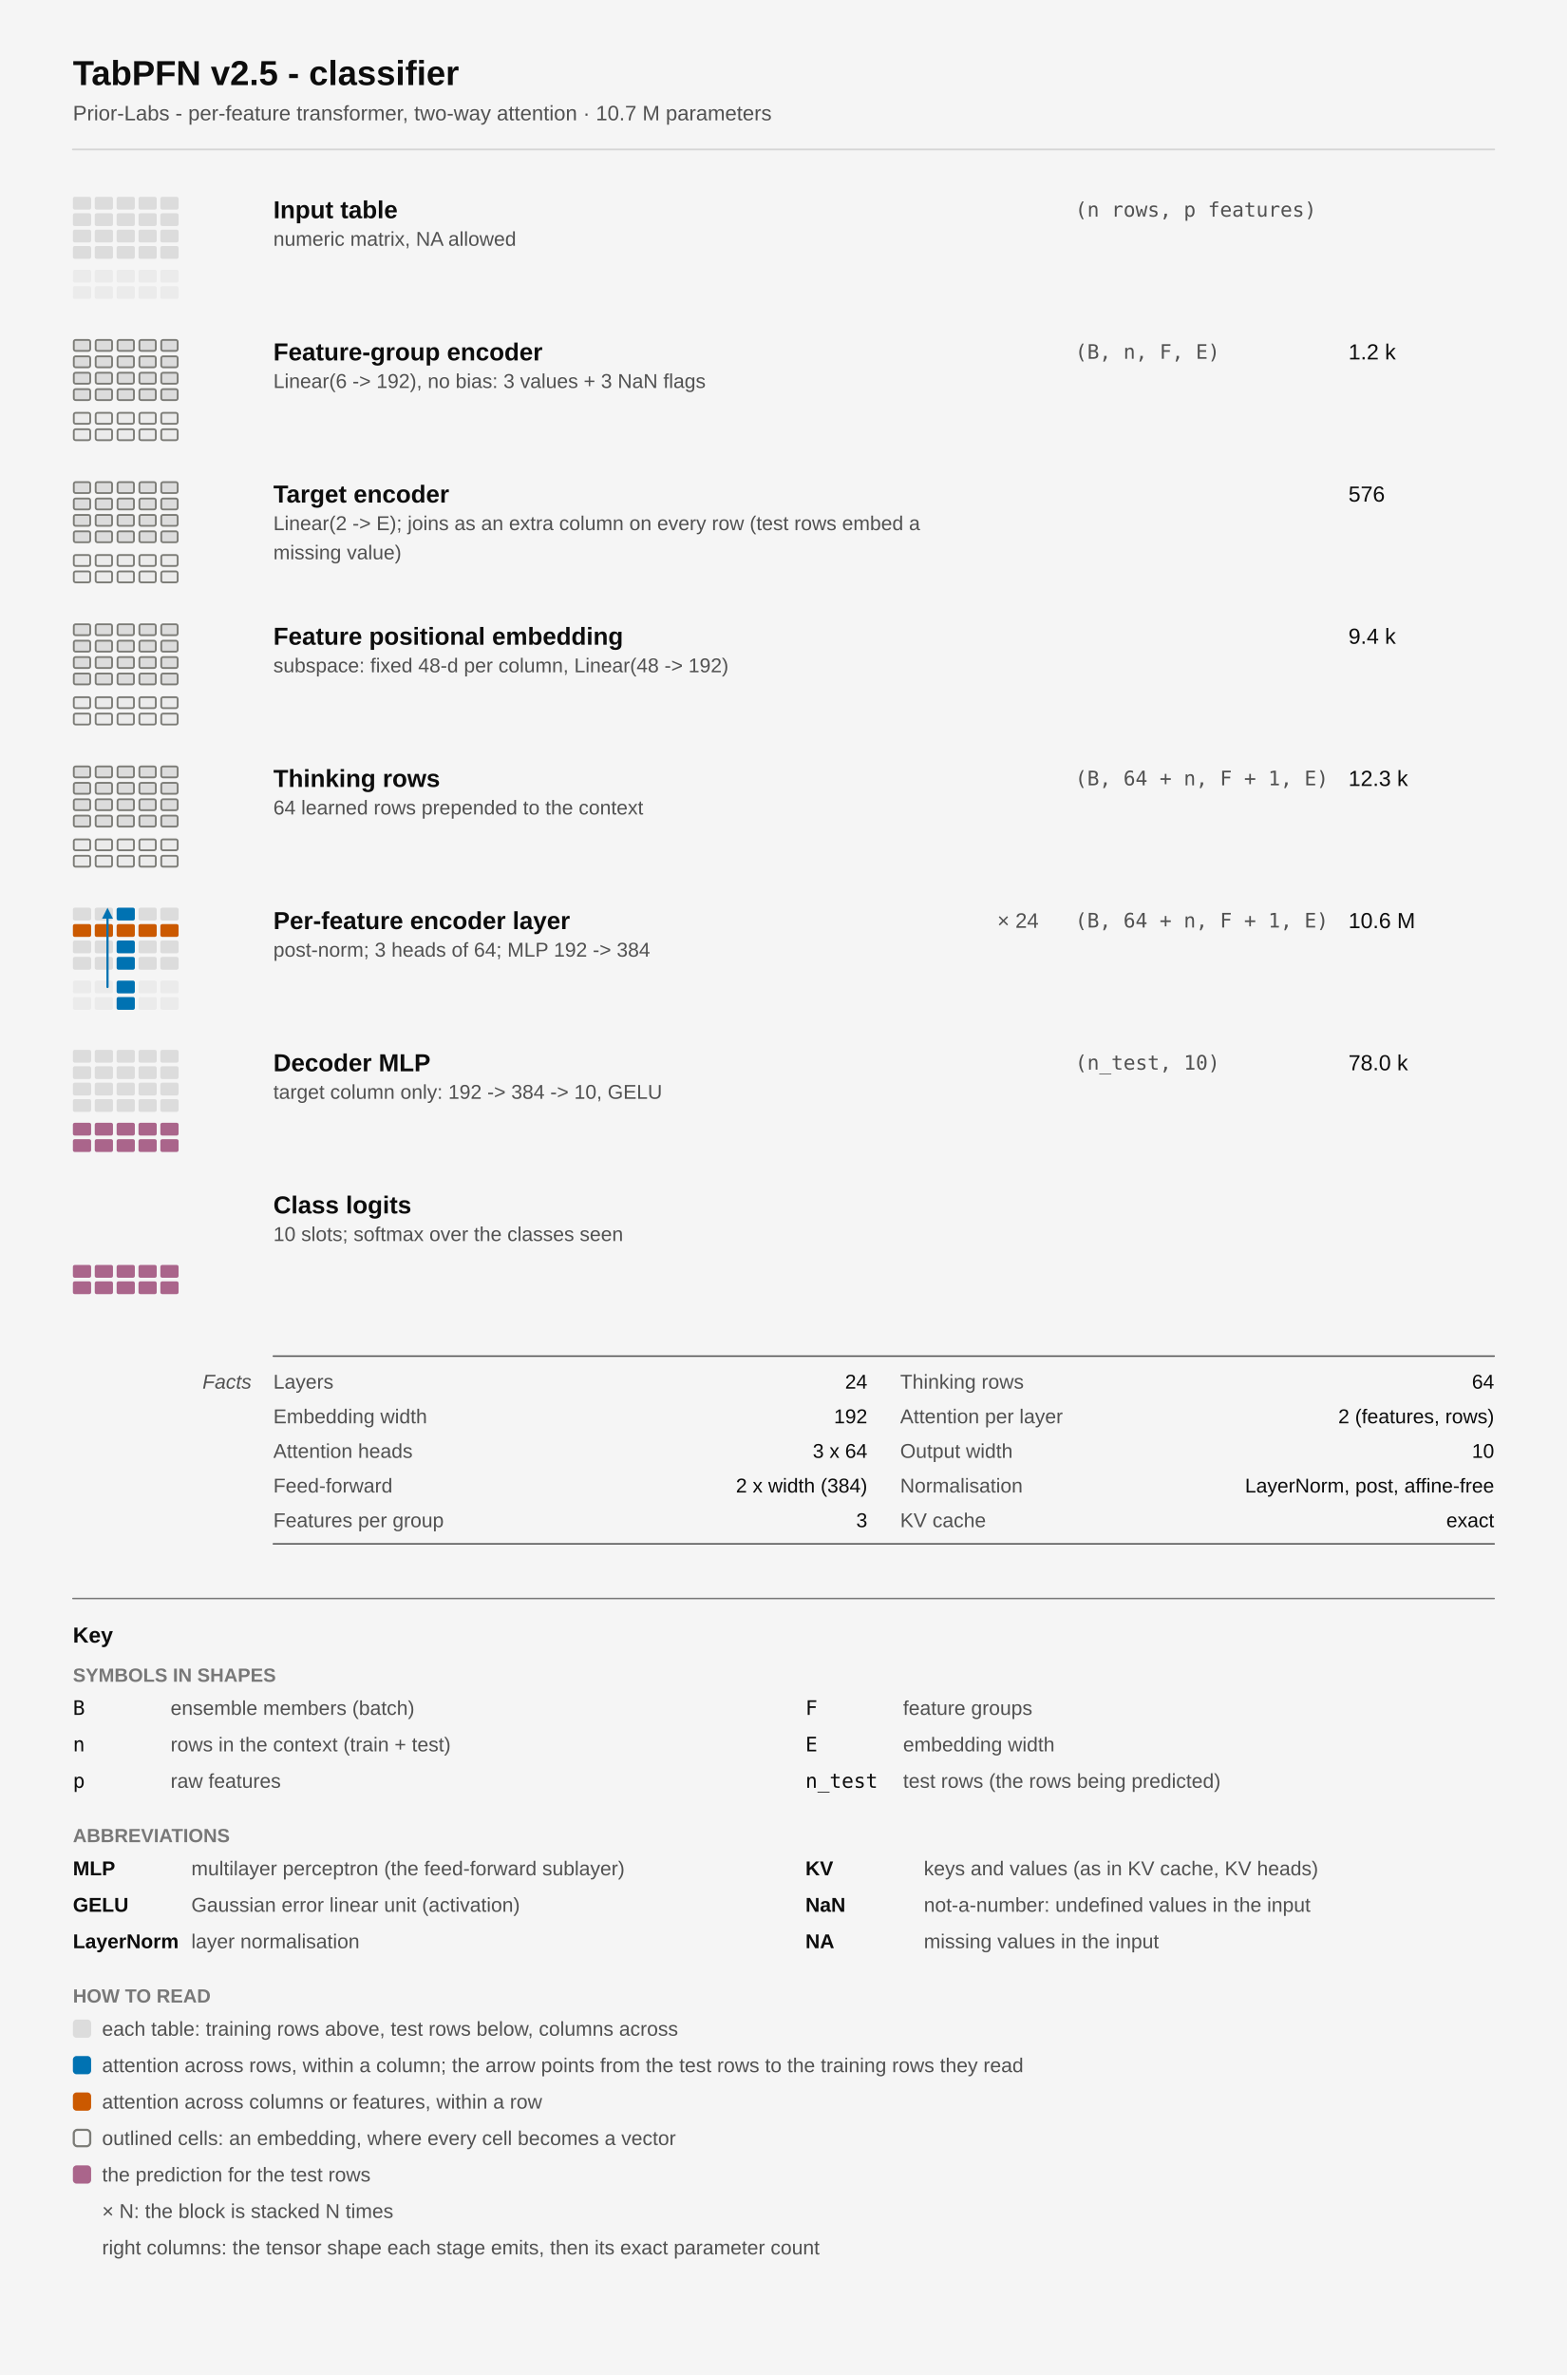
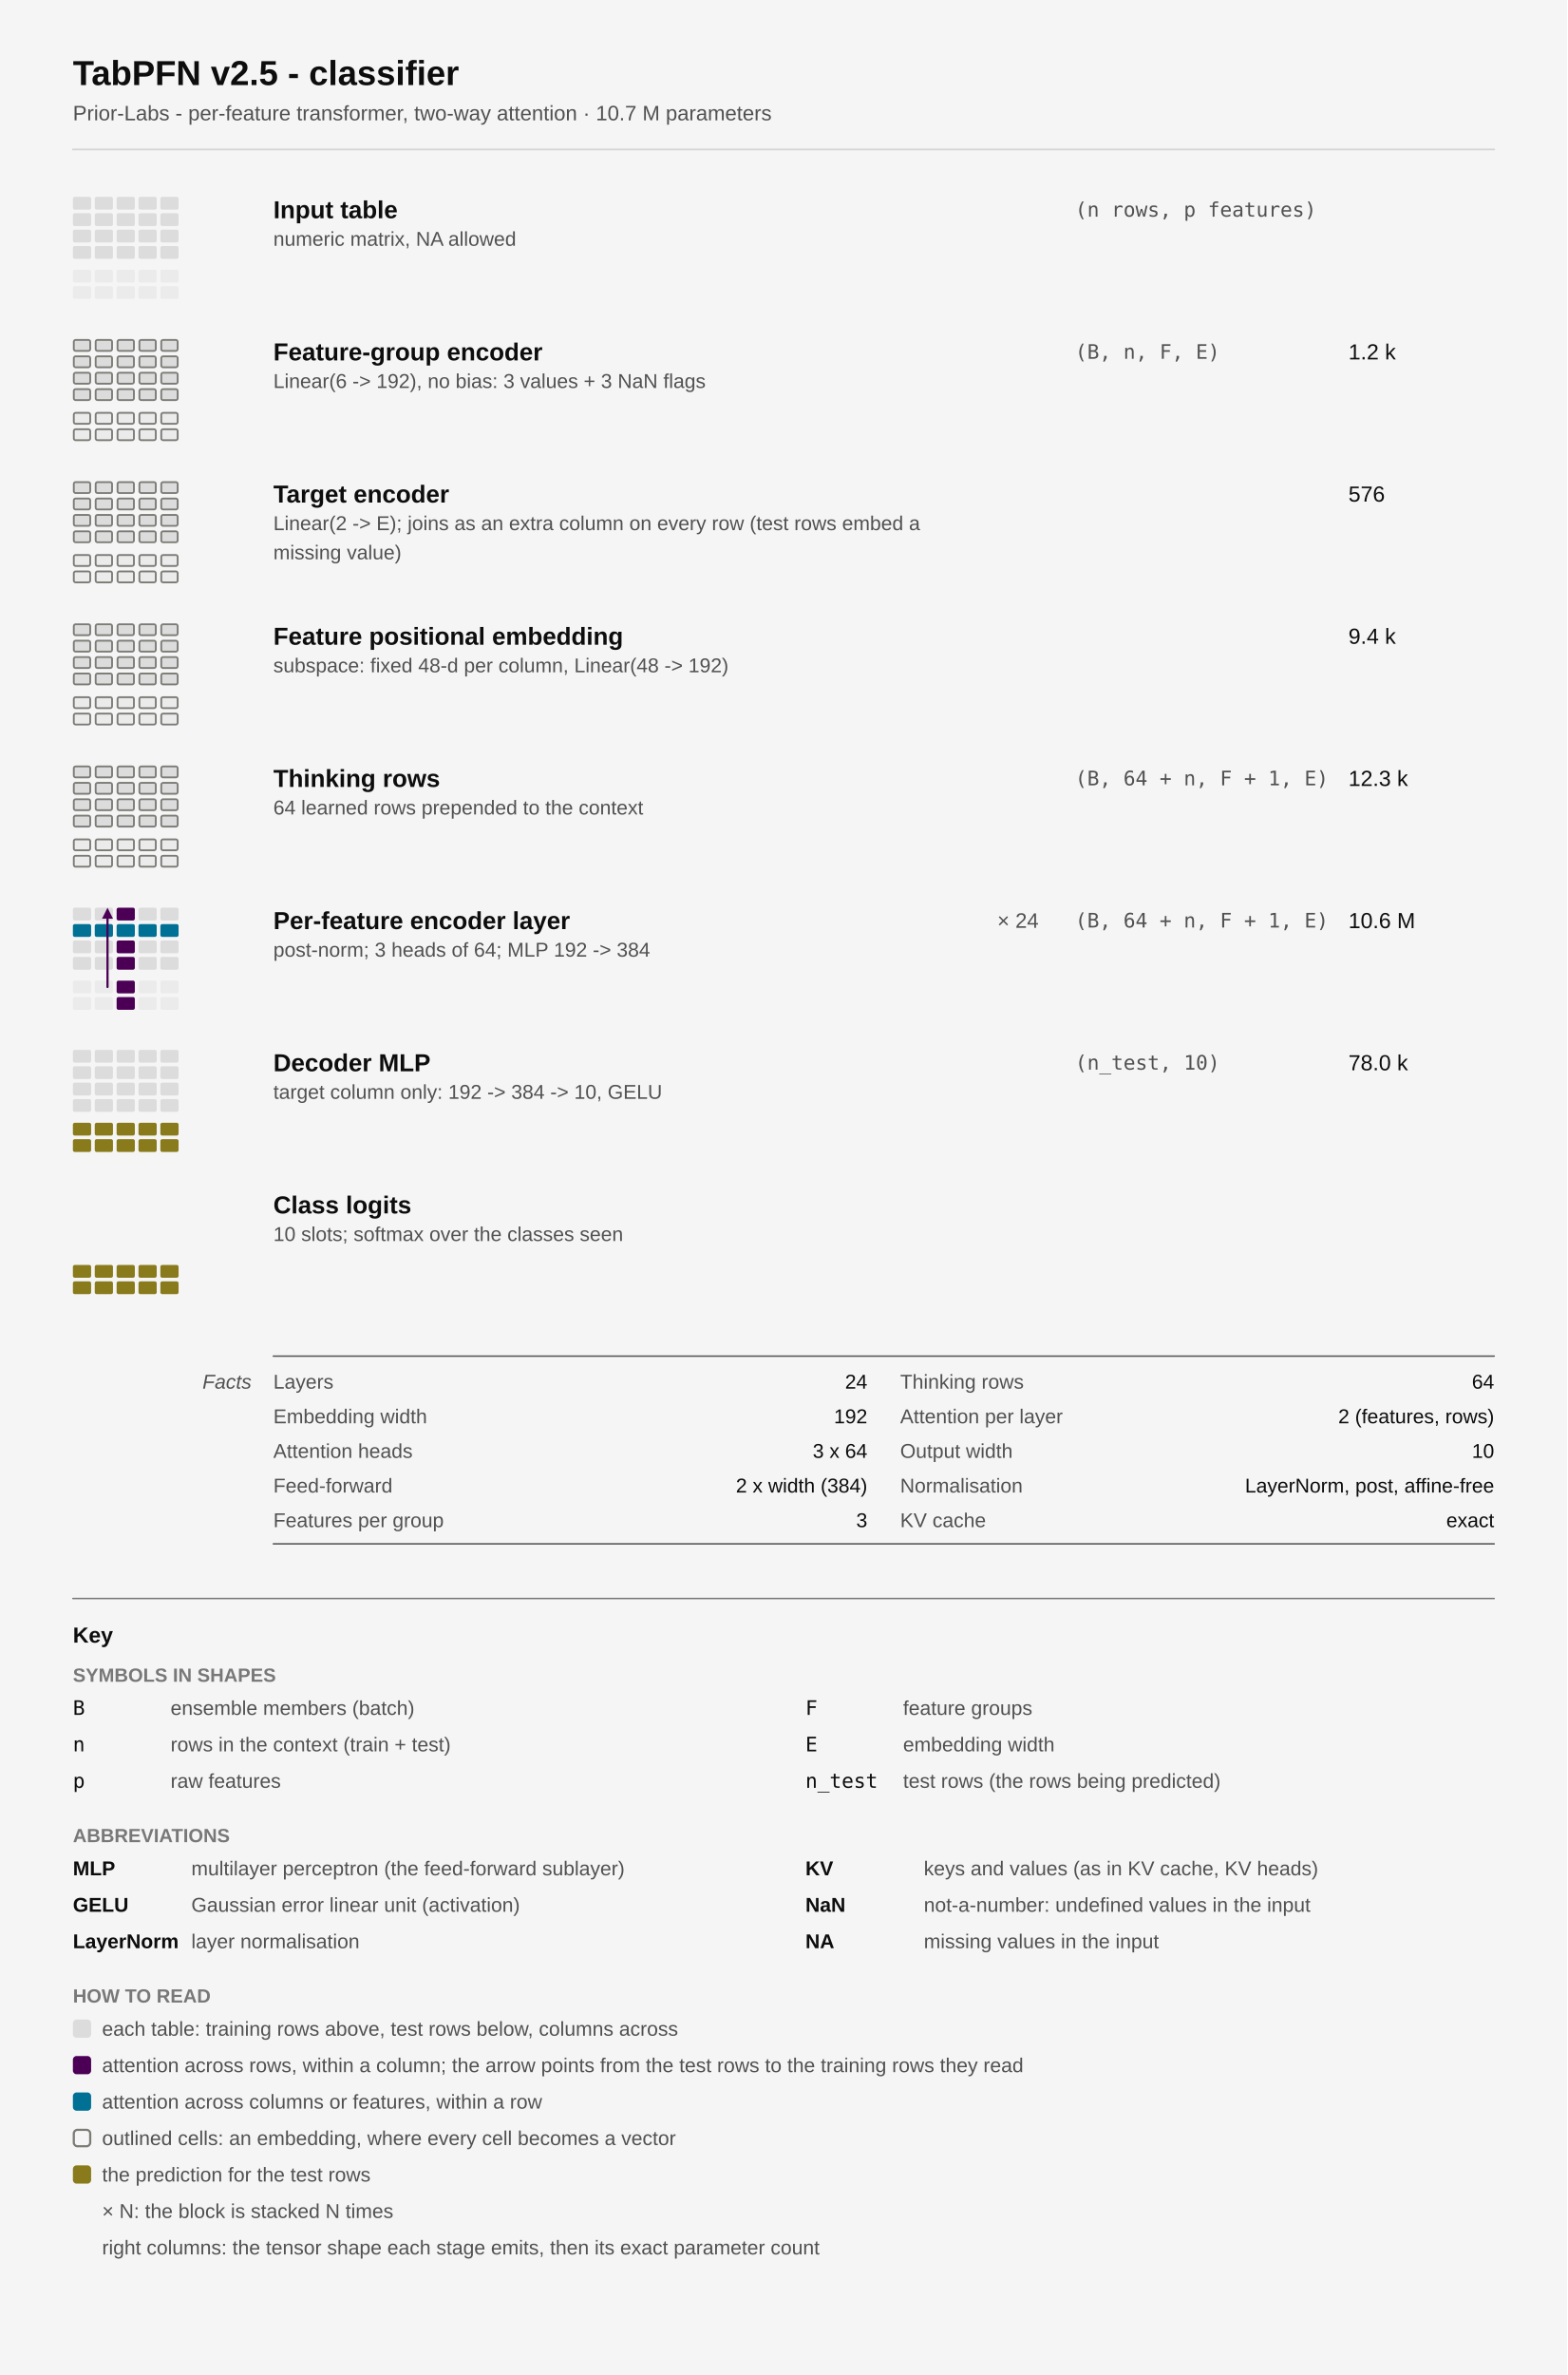
<svg xmlns="http://www.w3.org/2000/svg" width="860" height="1303" viewBox="0 0 860 1303">
  <rect width="860" height="1303" fill="#f5f5f5" />
  <text x="40" y="40" dy="0.35em" font-family="-apple-system, BlinkMacSystemFont, 'Segoe UI', 'Helvetica Neue', Arial, sans-serif" font-size="19px" font-weight="600" fill="#0D0D0D">TabPFN v2.5 - classifier</text>
  <text x="40" y="62" dy="0.35em" font-family="-apple-system, BlinkMacSystemFont, 'Segoe UI', 'Helvetica Neue', Arial, sans-serif" font-size="11.5px" fill="#515151">Prior-Labs  -  per-feature transformer, two-way attention  ·  10.7 M parameters</text>
  <line x1="40" y1="82" x2="820" y2="82" stroke="#D5D5D5" stroke-width="1" stroke-linecap="round" />
  <rect x="40" y="108" width="10" height="7" rx="1" fill="#DCDCDC" />
  <rect x="52" y="108" width="10" height="7" rx="1" fill="#DCDCDC" />
  <rect x="64" y="108" width="10" height="7" rx="1" fill="#DCDCDC" />
  <rect x="76" y="108" width="10" height="7" rx="1" fill="#DCDCDC" />
  <rect x="88" y="108" width="10" height="7" rx="1" fill="#DCDCDC" />
  <rect x="40" y="117" width="10" height="7" rx="1" fill="#DCDCDC" />
  <rect x="52" y="117" width="10" height="7" rx="1" fill="#DCDCDC" />
  <rect x="64" y="117" width="10" height="7" rx="1" fill="#DCDCDC" />
  <rect x="76" y="117" width="10" height="7" rx="1" fill="#DCDCDC" />
  <rect x="88" y="117" width="10" height="7" rx="1" fill="#DCDCDC" />
  <rect x="40" y="126" width="10" height="7" rx="1" fill="#DCDCDC" />
  <rect x="52" y="126" width="10" height="7" rx="1" fill="#DCDCDC" />
  <rect x="64" y="126" width="10" height="7" rx="1" fill="#DCDCDC" />
  <rect x="76" y="126" width="10" height="7" rx="1" fill="#DCDCDC" />
  <rect x="88" y="126" width="10" height="7" rx="1" fill="#DCDCDC" />
  <rect x="40" y="135" width="10" height="7" rx="1" fill="#DCDCDC" />
  <rect x="52" y="135" width="10" height="7" rx="1" fill="#DCDCDC" />
  <rect x="64" y="135" width="10" height="7" rx="1" fill="#DCDCDC" />
  <rect x="76" y="135" width="10" height="7" rx="1" fill="#DCDCDC" />
  <rect x="88" y="135" width="10" height="7" rx="1" fill="#DCDCDC" />
  <rect x="40" y="148" width="10" height="7" rx="1" fill="#EBEBEB" />
  <rect x="52" y="148" width="10" height="7" rx="1" fill="#EBEBEB" />
  <rect x="64" y="148" width="10" height="7" rx="1" fill="#EBEBEB" />
  <rect x="76" y="148" width="10" height="7" rx="1" fill="#EBEBEB" />
  <rect x="88" y="148" width="10" height="7" rx="1" fill="#EBEBEB" />
  <rect x="40" y="157" width="10" height="7" rx="1" fill="#EBEBEB" />
  <rect x="52" y="157" width="10" height="7" rx="1" fill="#EBEBEB" />
  <rect x="64" y="157" width="10" height="7" rx="1" fill="#EBEBEB" />
  <rect x="76" y="157" width="10" height="7" rx="1" fill="#EBEBEB" />
  <rect x="88" y="157" width="10" height="7" rx="1" fill="#EBEBEB" />
  <text x="150" y="115" dy="0.35em" font-family="-apple-system, BlinkMacSystemFont, 'Segoe UI', 'Helvetica Neue', Arial, sans-serif" font-size="13.5px" font-weight="600" fill="#0D0D0D">Input table</text>
  <text x="150" y="131" dy="0.35em" font-family="-apple-system, BlinkMacSystemFont, 'Segoe UI', 'Helvetica Neue', Arial, sans-serif" font-size="11px" fill="#515151">numeric matrix, NA allowed</text>
  <text x="590" y="115" dy="0.35em" font-family="ui-monospace, SFMono-Regular, Menlo, Consolas, monospace" font-size="11px" fill="#515151">(n rows, p features)</text>
  <rect x="40.5" y="186.5" width="9" height="6" rx="1" fill="#DCDCDC" stroke="#7C7C77" stroke-width="1" />
  <rect x="52.5" y="186.5" width="9" height="6" rx="1" fill="#DCDCDC" stroke="#7C7C77" stroke-width="1" />
  <rect x="64.5" y="186.5" width="9" height="6" rx="1" fill="#DCDCDC" stroke="#7C7C77" stroke-width="1" />
  <rect x="76.5" y="186.5" width="9" height="6" rx="1" fill="#DCDCDC" stroke="#7C7C77" stroke-width="1" />
  <rect x="88.5" y="186.5" width="9" height="6" rx="1" fill="#DCDCDC" stroke="#7C7C77" stroke-width="1" />
  <rect x="40.5" y="195.5" width="9" height="6" rx="1" fill="#DCDCDC" stroke="#7C7C77" stroke-width="1" />
  <rect x="52.5" y="195.5" width="9" height="6" rx="1" fill="#DCDCDC" stroke="#7C7C77" stroke-width="1" />
  <rect x="64.5" y="195.5" width="9" height="6" rx="1" fill="#DCDCDC" stroke="#7C7C77" stroke-width="1" />
  <rect x="76.5" y="195.5" width="9" height="6" rx="1" fill="#DCDCDC" stroke="#7C7C77" stroke-width="1" />
  <rect x="88.5" y="195.5" width="9" height="6" rx="1" fill="#DCDCDC" stroke="#7C7C77" stroke-width="1" />
  <rect x="40.5" y="204.5" width="9" height="6" rx="1" fill="#DCDCDC" stroke="#7C7C77" stroke-width="1" />
  <rect x="52.5" y="204.5" width="9" height="6" rx="1" fill="#DCDCDC" stroke="#7C7C77" stroke-width="1" />
  <rect x="64.5" y="204.5" width="9" height="6" rx="1" fill="#DCDCDC" stroke="#7C7C77" stroke-width="1" />
  <rect x="76.5" y="204.5" width="9" height="6" rx="1" fill="#DCDCDC" stroke="#7C7C77" stroke-width="1" />
  <rect x="88.5" y="204.5" width="9" height="6" rx="1" fill="#DCDCDC" stroke="#7C7C77" stroke-width="1" />
  <rect x="40.5" y="213.5" width="9" height="6" rx="1" fill="#DCDCDC" stroke="#7C7C77" stroke-width="1" />
  <rect x="52.5" y="213.5" width="9" height="6" rx="1" fill="#DCDCDC" stroke="#7C7C77" stroke-width="1" />
  <rect x="64.5" y="213.5" width="9" height="6" rx="1" fill="#DCDCDC" stroke="#7C7C77" stroke-width="1" />
  <rect x="76.5" y="213.5" width="9" height="6" rx="1" fill="#DCDCDC" stroke="#7C7C77" stroke-width="1" />
  <rect x="88.5" y="213.5" width="9" height="6" rx="1" fill="#DCDCDC" stroke="#7C7C77" stroke-width="1" />
  <rect x="40.5" y="226.5" width="9" height="6" rx="1" fill="#EBEBEB" stroke="#7C7C77" stroke-width="1" />
  <rect x="52.5" y="226.5" width="9" height="6" rx="1" fill="#EBEBEB" stroke="#7C7C77" stroke-width="1" />
  <rect x="64.5" y="226.5" width="9" height="6" rx="1" fill="#EBEBEB" stroke="#7C7C77" stroke-width="1" />
  <rect x="76.5" y="226.5" width="9" height="6" rx="1" fill="#EBEBEB" stroke="#7C7C77" stroke-width="1" />
  <rect x="88.5" y="226.5" width="9" height="6" rx="1" fill="#EBEBEB" stroke="#7C7C77" stroke-width="1" />
  <rect x="40.5" y="235.5" width="9" height="6" rx="1" fill="#EBEBEB" stroke="#7C7C77" stroke-width="1" />
  <rect x="52.5" y="235.5" width="9" height="6" rx="1" fill="#EBEBEB" stroke="#7C7C77" stroke-width="1" />
  <rect x="64.5" y="235.5" width="9" height="6" rx="1" fill="#EBEBEB" stroke="#7C7C77" stroke-width="1" />
  <rect x="76.5" y="235.5" width="9" height="6" rx="1" fill="#EBEBEB" stroke="#7C7C77" stroke-width="1" />
  <rect x="88.5" y="235.5" width="9" height="6" rx="1" fill="#EBEBEB" stroke="#7C7C77" stroke-width="1" />
  <text x="150" y="193" dy="0.35em" font-family="-apple-system, BlinkMacSystemFont, 'Segoe UI', 'Helvetica Neue', Arial, sans-serif" font-size="13.5px" font-weight="600" fill="#0D0D0D">Feature-group encoder</text>
  <text x="150" y="209" dy="0.35em" font-family="-apple-system, BlinkMacSystemFont, 'Segoe UI', 'Helvetica Neue', Arial, sans-serif" font-size="11px" fill="#515151">Linear(6 -&gt; 192), no bias: 3 values + 3 NaN flags</text>
  <text x="590" y="193" dy="0.35em" font-family="ui-monospace, SFMono-Regular, Menlo, Consolas, monospace" font-size="11px" fill="#515151">(B, n, F, E)</text>
  <text x="740" y="193" dy="0.35em" font-family="-apple-system, BlinkMacSystemFont, 'Segoe UI', 'Helvetica Neue', Arial, sans-serif" font-size="12px" fill="#0D0D0D">1.2 k</text>
  <rect x="40.5" y="264.5" width="9" height="6" rx="1" fill="#DCDCDC" stroke="#7C7C77" stroke-width="1" />
  <rect x="52.5" y="264.5" width="9" height="6" rx="1" fill="#DCDCDC" stroke="#7C7C77" stroke-width="1" />
  <rect x="64.5" y="264.5" width="9" height="6" rx="1" fill="#DCDCDC" stroke="#7C7C77" stroke-width="1" />
  <rect x="76.5" y="264.5" width="9" height="6" rx="1" fill="#DCDCDC" stroke="#7C7C77" stroke-width="1" />
  <rect x="88.5" y="264.5" width="9" height="6" rx="1" fill="#DCDCDC" stroke="#7C7C77" stroke-width="1" />
  <rect x="40.5" y="273.5" width="9" height="6" rx="1" fill="#DCDCDC" stroke="#7C7C77" stroke-width="1" />
  <rect x="52.5" y="273.5" width="9" height="6" rx="1" fill="#DCDCDC" stroke="#7C7C77" stroke-width="1" />
  <rect x="64.5" y="273.5" width="9" height="6" rx="1" fill="#DCDCDC" stroke="#7C7C77" stroke-width="1" />
  <rect x="76.5" y="273.5" width="9" height="6" rx="1" fill="#DCDCDC" stroke="#7C7C77" stroke-width="1" />
  <rect x="88.5" y="273.5" width="9" height="6" rx="1" fill="#DCDCDC" stroke="#7C7C77" stroke-width="1" />
  <rect x="40.5" y="282.5" width="9" height="6" rx="1" fill="#DCDCDC" stroke="#7C7C77" stroke-width="1" />
  <rect x="52.5" y="282.5" width="9" height="6" rx="1" fill="#DCDCDC" stroke="#7C7C77" stroke-width="1" />
  <rect x="64.5" y="282.5" width="9" height="6" rx="1" fill="#DCDCDC" stroke="#7C7C77" stroke-width="1" />
  <rect x="76.5" y="282.5" width="9" height="6" rx="1" fill="#DCDCDC" stroke="#7C7C77" stroke-width="1" />
  <rect x="88.5" y="282.5" width="9" height="6" rx="1" fill="#DCDCDC" stroke="#7C7C77" stroke-width="1" />
  <rect x="40.5" y="291.5" width="9" height="6" rx="1" fill="#DCDCDC" stroke="#7C7C77" stroke-width="1" />
  <rect x="52.5" y="291.5" width="9" height="6" rx="1" fill="#DCDCDC" stroke="#7C7C77" stroke-width="1" />
  <rect x="64.5" y="291.5" width="9" height="6" rx="1" fill="#DCDCDC" stroke="#7C7C77" stroke-width="1" />
  <rect x="76.5" y="291.5" width="9" height="6" rx="1" fill="#DCDCDC" stroke="#7C7C77" stroke-width="1" />
  <rect x="88.5" y="291.5" width="9" height="6" rx="1" fill="#DCDCDC" stroke="#7C7C77" stroke-width="1" />
  <rect x="40.5" y="304.5" width="9" height="6" rx="1" fill="#EBEBEB" stroke="#7C7C77" stroke-width="1" />
  <rect x="52.5" y="304.5" width="9" height="6" rx="1" fill="#EBEBEB" stroke="#7C7C77" stroke-width="1" />
  <rect x="64.5" y="304.5" width="9" height="6" rx="1" fill="#EBEBEB" stroke="#7C7C77" stroke-width="1" />
  <rect x="76.5" y="304.5" width="9" height="6" rx="1" fill="#EBEBEB" stroke="#7C7C77" stroke-width="1" />
  <rect x="88.5" y="304.5" width="9" height="6" rx="1" fill="#EBEBEB" stroke="#7C7C77" stroke-width="1" />
  <rect x="40.5" y="313.5" width="9" height="6" rx="1" fill="#EBEBEB" stroke="#7C7C77" stroke-width="1" />
  <rect x="52.5" y="313.5" width="9" height="6" rx="1" fill="#EBEBEB" stroke="#7C7C77" stroke-width="1" />
  <rect x="64.5" y="313.5" width="9" height="6" rx="1" fill="#EBEBEB" stroke="#7C7C77" stroke-width="1" />
  <rect x="76.5" y="313.5" width="9" height="6" rx="1" fill="#EBEBEB" stroke="#7C7C77" stroke-width="1" />
  <rect x="88.5" y="313.5" width="9" height="6" rx="1" fill="#EBEBEB" stroke="#7C7C77" stroke-width="1" />
  <text x="150" y="271" dy="0.35em" font-family="-apple-system, BlinkMacSystemFont, 'Segoe UI', 'Helvetica Neue', Arial, sans-serif" font-size="13.5px" font-weight="600" fill="#0D0D0D">Target encoder</text>
  <text x="150" y="287" dy="0.35em" font-family="-apple-system, BlinkMacSystemFont, 'Segoe UI', 'Helvetica Neue', Arial, sans-serif" font-size="11px" fill="#515151">Linear(2 -&gt; E); joins as an extra column on every row (test rows embed a</text>
  <text x="150" y="303" dy="0.35em" font-family="-apple-system, BlinkMacSystemFont, 'Segoe UI', 'Helvetica Neue', Arial, sans-serif" font-size="11px" fill="#515151">missing value)</text>
  <text x="740" y="271" dy="0.35em" font-family="-apple-system, BlinkMacSystemFont, 'Segoe UI', 'Helvetica Neue', Arial, sans-serif" font-size="12px" fill="#0D0D0D">576</text>
  <rect x="40.5" y="342.5" width="9" height="6" rx="1" fill="#DCDCDC" stroke="#7C7C77" stroke-width="1" />
  <rect x="52.5" y="342.5" width="9" height="6" rx="1" fill="#DCDCDC" stroke="#7C7C77" stroke-width="1" />
  <rect x="64.5" y="342.5" width="9" height="6" rx="1" fill="#DCDCDC" stroke="#7C7C77" stroke-width="1" />
  <rect x="76.5" y="342.5" width="9" height="6" rx="1" fill="#DCDCDC" stroke="#7C7C77" stroke-width="1" />
  <rect x="88.5" y="342.5" width="9" height="6" rx="1" fill="#DCDCDC" stroke="#7C7C77" stroke-width="1" />
  <rect x="40.5" y="351.5" width="9" height="6" rx="1" fill="#DCDCDC" stroke="#7C7C77" stroke-width="1" />
  <rect x="52.5" y="351.5" width="9" height="6" rx="1" fill="#DCDCDC" stroke="#7C7C77" stroke-width="1" />
  <rect x="64.5" y="351.5" width="9" height="6" rx="1" fill="#DCDCDC" stroke="#7C7C77" stroke-width="1" />
  <rect x="76.5" y="351.5" width="9" height="6" rx="1" fill="#DCDCDC" stroke="#7C7C77" stroke-width="1" />
  <rect x="88.5" y="351.5" width="9" height="6" rx="1" fill="#DCDCDC" stroke="#7C7C77" stroke-width="1" />
  <rect x="40.5" y="360.5" width="9" height="6" rx="1" fill="#DCDCDC" stroke="#7C7C77" stroke-width="1" />
  <rect x="52.5" y="360.5" width="9" height="6" rx="1" fill="#DCDCDC" stroke="#7C7C77" stroke-width="1" />
  <rect x="64.5" y="360.5" width="9" height="6" rx="1" fill="#DCDCDC" stroke="#7C7C77" stroke-width="1" />
  <rect x="76.5" y="360.5" width="9" height="6" rx="1" fill="#DCDCDC" stroke="#7C7C77" stroke-width="1" />
  <rect x="88.5" y="360.5" width="9" height="6" rx="1" fill="#DCDCDC" stroke="#7C7C77" stroke-width="1" />
  <rect x="40.5" y="369.5" width="9" height="6" rx="1" fill="#DCDCDC" stroke="#7C7C77" stroke-width="1" />
  <rect x="52.5" y="369.5" width="9" height="6" rx="1" fill="#DCDCDC" stroke="#7C7C77" stroke-width="1" />
  <rect x="64.5" y="369.5" width="9" height="6" rx="1" fill="#DCDCDC" stroke="#7C7C77" stroke-width="1" />
  <rect x="76.5" y="369.5" width="9" height="6" rx="1" fill="#DCDCDC" stroke="#7C7C77" stroke-width="1" />
  <rect x="88.5" y="369.5" width="9" height="6" rx="1" fill="#DCDCDC" stroke="#7C7C77" stroke-width="1" />
  <rect x="40.5" y="382.5" width="9" height="6" rx="1" fill="#EBEBEB" stroke="#7C7C77" stroke-width="1" />
  <rect x="52.5" y="382.5" width="9" height="6" rx="1" fill="#EBEBEB" stroke="#7C7C77" stroke-width="1" />
  <rect x="64.5" y="382.5" width="9" height="6" rx="1" fill="#EBEBEB" stroke="#7C7C77" stroke-width="1" />
  <rect x="76.5" y="382.5" width="9" height="6" rx="1" fill="#EBEBEB" stroke="#7C7C77" stroke-width="1" />
  <rect x="88.5" y="382.5" width="9" height="6" rx="1" fill="#EBEBEB" stroke="#7C7C77" stroke-width="1" />
  <rect x="40.5" y="391.5" width="9" height="6" rx="1" fill="#EBEBEB" stroke="#7C7C77" stroke-width="1" />
  <rect x="52.5" y="391.5" width="9" height="6" rx="1" fill="#EBEBEB" stroke="#7C7C77" stroke-width="1" />
  <rect x="64.5" y="391.5" width="9" height="6" rx="1" fill="#EBEBEB" stroke="#7C7C77" stroke-width="1" />
  <rect x="76.5" y="391.5" width="9" height="6" rx="1" fill="#EBEBEB" stroke="#7C7C77" stroke-width="1" />
  <rect x="88.5" y="391.5" width="9" height="6" rx="1" fill="#EBEBEB" stroke="#7C7C77" stroke-width="1" />
  <text x="150" y="349" dy="0.35em" font-family="-apple-system, BlinkMacSystemFont, 'Segoe UI', 'Helvetica Neue', Arial, sans-serif" font-size="13.5px" font-weight="600" fill="#0D0D0D">Feature positional embedding</text>
  <text x="150" y="365" dy="0.35em" font-family="-apple-system, BlinkMacSystemFont, 'Segoe UI', 'Helvetica Neue', Arial, sans-serif" font-size="11px" fill="#515151">subspace: fixed 48-d per column, Linear(48 -&gt; 192)</text>
  <text x="740" y="349" dy="0.35em" font-family="-apple-system, BlinkMacSystemFont, 'Segoe UI', 'Helvetica Neue', Arial, sans-serif" font-size="12px" fill="#0D0D0D">9.4 k</text>
  <rect x="40.5" y="420.5" width="9" height="6" rx="1" fill="#DCDCDC" stroke="#7C7C77" stroke-width="1" />
  <rect x="52.5" y="420.5" width="9" height="6" rx="1" fill="#DCDCDC" stroke="#7C7C77" stroke-width="1" />
  <rect x="64.5" y="420.5" width="9" height="6" rx="1" fill="#DCDCDC" stroke="#7C7C77" stroke-width="1" />
  <rect x="76.5" y="420.5" width="9" height="6" rx="1" fill="#DCDCDC" stroke="#7C7C77" stroke-width="1" />
  <rect x="88.5" y="420.5" width="9" height="6" rx="1" fill="#DCDCDC" stroke="#7C7C77" stroke-width="1" />
  <rect x="40.5" y="429.5" width="9" height="6" rx="1" fill="#DCDCDC" stroke="#7C7C77" stroke-width="1" />
  <rect x="52.5" y="429.5" width="9" height="6" rx="1" fill="#DCDCDC" stroke="#7C7C77" stroke-width="1" />
  <rect x="64.5" y="429.5" width="9" height="6" rx="1" fill="#DCDCDC" stroke="#7C7C77" stroke-width="1" />
  <rect x="76.5" y="429.5" width="9" height="6" rx="1" fill="#DCDCDC" stroke="#7C7C77" stroke-width="1" />
  <rect x="88.5" y="429.5" width="9" height="6" rx="1" fill="#DCDCDC" stroke="#7C7C77" stroke-width="1" />
  <rect x="40.5" y="438.5" width="9" height="6" rx="1" fill="#DCDCDC" stroke="#7C7C77" stroke-width="1" />
  <rect x="52.5" y="438.5" width="9" height="6" rx="1" fill="#DCDCDC" stroke="#7C7C77" stroke-width="1" />
  <rect x="64.5" y="438.5" width="9" height="6" rx="1" fill="#DCDCDC" stroke="#7C7C77" stroke-width="1" />
  <rect x="76.5" y="438.5" width="9" height="6" rx="1" fill="#DCDCDC" stroke="#7C7C77" stroke-width="1" />
  <rect x="88.5" y="438.5" width="9" height="6" rx="1" fill="#DCDCDC" stroke="#7C7C77" stroke-width="1" />
  <rect x="40.5" y="447.5" width="9" height="6" rx="1" fill="#DCDCDC" stroke="#7C7C77" stroke-width="1" />
  <rect x="52.5" y="447.5" width="9" height="6" rx="1" fill="#DCDCDC" stroke="#7C7C77" stroke-width="1" />
  <rect x="64.5" y="447.5" width="9" height="6" rx="1" fill="#DCDCDC" stroke="#7C7C77" stroke-width="1" />
  <rect x="76.5" y="447.5" width="9" height="6" rx="1" fill="#DCDCDC" stroke="#7C7C77" stroke-width="1" />
  <rect x="88.5" y="447.5" width="9" height="6" rx="1" fill="#DCDCDC" stroke="#7C7C77" stroke-width="1" />
  <rect x="40.5" y="460.5" width="9" height="6" rx="1" fill="#EBEBEB" stroke="#7C7C77" stroke-width="1" />
  <rect x="52.5" y="460.5" width="9" height="6" rx="1" fill="#EBEBEB" stroke="#7C7C77" stroke-width="1" />
  <rect x="64.5" y="460.5" width="9" height="6" rx="1" fill="#EBEBEB" stroke="#7C7C77" stroke-width="1" />
  <rect x="76.5" y="460.5" width="9" height="6" rx="1" fill="#EBEBEB" stroke="#7C7C77" stroke-width="1" />
  <rect x="88.5" y="460.5" width="9" height="6" rx="1" fill="#EBEBEB" stroke="#7C7C77" stroke-width="1" />
  <rect x="40.5" y="469.5" width="9" height="6" rx="1" fill="#EBEBEB" stroke="#7C7C77" stroke-width="1" />
  <rect x="52.5" y="469.5" width="9" height="6" rx="1" fill="#EBEBEB" stroke="#7C7C77" stroke-width="1" />
  <rect x="64.5" y="469.5" width="9" height="6" rx="1" fill="#EBEBEB" stroke="#7C7C77" stroke-width="1" />
  <rect x="76.5" y="469.5" width="9" height="6" rx="1" fill="#EBEBEB" stroke="#7C7C77" stroke-width="1" />
  <rect x="88.5" y="469.5" width="9" height="6" rx="1" fill="#EBEBEB" stroke="#7C7C77" stroke-width="1" />
  <text x="150" y="427" dy="0.35em" font-family="-apple-system, BlinkMacSystemFont, 'Segoe UI', 'Helvetica Neue', Arial, sans-serif" font-size="13.5px" font-weight="600" fill="#0D0D0D">Thinking rows</text>
  <text x="150" y="443" dy="0.35em" font-family="-apple-system, BlinkMacSystemFont, 'Segoe UI', 'Helvetica Neue', Arial, sans-serif" font-size="11px" fill="#515151">64 learned rows prepended to the context</text>
  <text x="590" y="427" dy="0.35em" font-family="ui-monospace, SFMono-Regular, Menlo, Consolas, monospace" font-size="11px" fill="#515151">(B, 64 + n, F + 1, E)</text>
  <text x="740" y="427" dy="0.35em" font-family="-apple-system, BlinkMacSystemFont, 'Segoe UI', 'Helvetica Neue', Arial, sans-serif" font-size="12px" fill="#0D0D0D">12.3 k</text>
  <rect x="40" y="498" width="10" height="7" rx="1" fill="#DCDCDC" />
  <rect x="52" y="498" width="10" height="7" rx="1" fill="#DCDCDC" />
-   <rect x="64" y="498" width="10" height="7" rx="1" fill="#0072B2" />
+   <rect x="64" y="498" width="10" height="7" rx="1" fill="#4b0055" />
  <rect x="76" y="498" width="10" height="7" rx="1" fill="#DCDCDC" />
  <rect x="88" y="498" width="10" height="7" rx="1" fill="#DCDCDC" />
-   <rect x="40" y="507" width="10" height="7" rx="1" fill="#CB5900" />
-   <rect x="52" y="507" width="10" height="7" rx="1" fill="#CB5900" />
-   <rect x="64" y="507" width="10" height="7" rx="1" fill="#CB5900" />
-   <rect x="76" y="507" width="10" height="7" rx="1" fill="#CB5900" />
-   <rect x="88" y="507" width="10" height="7" rx="1" fill="#CB5900" />
+   <rect x="40" y="507" width="10" height="7" rx="1" fill="#007094" />
+   <rect x="52" y="507" width="10" height="7" rx="1" fill="#007094" />
+   <rect x="64" y="507" width="10" height="7" rx="1" fill="#007094" />
+   <rect x="76" y="507" width="10" height="7" rx="1" fill="#007094" />
+   <rect x="88" y="507" width="10" height="7" rx="1" fill="#007094" />
  <rect x="40" y="516" width="10" height="7" rx="1" fill="#DCDCDC" />
  <rect x="52" y="516" width="10" height="7" rx="1" fill="#DCDCDC" />
-   <rect x="64" y="516" width="10" height="7" rx="1" fill="#0072B2" />
+   <rect x="64" y="516" width="10" height="7" rx="1" fill="#4b0055" />
  <rect x="76" y="516" width="10" height="7" rx="1" fill="#DCDCDC" />
  <rect x="88" y="516" width="10" height="7" rx="1" fill="#DCDCDC" />
  <rect x="40" y="525" width="10" height="7" rx="1" fill="#DCDCDC" />
  <rect x="52" y="525" width="10" height="7" rx="1" fill="#DCDCDC" />
-   <rect x="64" y="525" width="10" height="7" rx="1" fill="#0072B2" />
+   <rect x="64" y="525" width="10" height="7" rx="1" fill="#4b0055" />
  <rect x="76" y="525" width="10" height="7" rx="1" fill="#DCDCDC" />
  <rect x="88" y="525" width="10" height="7" rx="1" fill="#DCDCDC" />
  <rect x="40" y="538" width="10" height="7" rx="1" fill="#EBEBEB" />
  <rect x="52" y="538" width="10" height="7" rx="1" fill="#EBEBEB" />
-   <rect x="64" y="538" width="10" height="7" rx="1" fill="#0072B2" />
+   <rect x="64" y="538" width="10" height="7" rx="1" fill="#4b0055" />
  <rect x="76" y="538" width="10" height="7" rx="1" fill="#EBEBEB" />
  <rect x="88" y="538" width="10" height="7" rx="1" fill="#EBEBEB" />
  <rect x="40" y="547" width="10" height="7" rx="1" fill="#EBEBEB" />
  <rect x="52" y="547" width="10" height="7" rx="1" fill="#EBEBEB" />
-   <rect x="64" y="547" width="10" height="7" rx="1" fill="#0072B2" />
+   <rect x="64" y="547" width="10" height="7" rx="1" fill="#4b0055" />
  <rect x="76" y="547" width="10" height="7" rx="1" fill="#EBEBEB" />
  <rect x="88" y="547" width="10" height="7" rx="1" fill="#EBEBEB" />
-   <line x1="59" y1="541.5" x2="59" y2="503" stroke="#0072B2" stroke-width="1.2" stroke-linecap="round" />
-   <polygon points="56,504 62,504 59,498" fill="#0072B2" />
+   <line x1="59" y1="541.5" x2="59" y2="503" stroke="#4b0055" stroke-width="1.2" stroke-linecap="round" />
+   <polygon points="56,504 62,504 59,498" fill="#4b0055" />
  <text x="150" y="505" dy="0.35em" font-family="-apple-system, BlinkMacSystemFont, 'Segoe UI', 'Helvetica Neue', Arial, sans-serif" font-size="13.5px" font-weight="600" fill="#0D0D0D">Per-feature encoder layer</text>
  <text x="570" y="505" dy="0.35em" font-family="-apple-system, BlinkMacSystemFont, 'Segoe UI', 'Helvetica Neue', Arial, sans-serif" font-size="11.5px" text-anchor="end" fill="#515151">× 24</text>
  <text x="150" y="521" dy="0.35em" font-family="-apple-system, BlinkMacSystemFont, 'Segoe UI', 'Helvetica Neue', Arial, sans-serif" font-size="11px" fill="#515151">post-norm; 3 heads of 64; MLP 192 -&gt; 384</text>
  <text x="590" y="505" dy="0.35em" font-family="ui-monospace, SFMono-Regular, Menlo, Consolas, monospace" font-size="11px" fill="#515151">(B, 64 + n, F + 1, E)</text>
  <text x="740" y="505" dy="0.35em" font-family="-apple-system, BlinkMacSystemFont, 'Segoe UI', 'Helvetica Neue', Arial, sans-serif" font-size="12px" fill="#0D0D0D">10.6 M</text>
  <rect x="40" y="576" width="10" height="7" rx="1" fill="#DCDCDC" />
  <rect x="52" y="576" width="10" height="7" rx="1" fill="#DCDCDC" />
  <rect x="64" y="576" width="10" height="7" rx="1" fill="#DCDCDC" />
  <rect x="76" y="576" width="10" height="7" rx="1" fill="#DCDCDC" />
  <rect x="88" y="576" width="10" height="7" rx="1" fill="#DCDCDC" />
  <rect x="40" y="585" width="10" height="7" rx="1" fill="#DCDCDC" />
  <rect x="52" y="585" width="10" height="7" rx="1" fill="#DCDCDC" />
  <rect x="64" y="585" width="10" height="7" rx="1" fill="#DCDCDC" />
  <rect x="76" y="585" width="10" height="7" rx="1" fill="#DCDCDC" />
  <rect x="88" y="585" width="10" height="7" rx="1" fill="#DCDCDC" />
  <rect x="40" y="594" width="10" height="7" rx="1" fill="#DCDCDC" />
  <rect x="52" y="594" width="10" height="7" rx="1" fill="#DCDCDC" />
  <rect x="64" y="594" width="10" height="7" rx="1" fill="#DCDCDC" />
  <rect x="76" y="594" width="10" height="7" rx="1" fill="#DCDCDC" />
  <rect x="88" y="594" width="10" height="7" rx="1" fill="#DCDCDC" />
  <rect x="40" y="603" width="10" height="7" rx="1" fill="#DCDCDC" />
  <rect x="52" y="603" width="10" height="7" rx="1" fill="#DCDCDC" />
  <rect x="64" y="603" width="10" height="7" rx="1" fill="#DCDCDC" />
  <rect x="76" y="603" width="10" height="7" rx="1" fill="#DCDCDC" />
  <rect x="88" y="603" width="10" height="7" rx="1" fill="#DCDCDC" />
-   <rect x="40" y="616" width="10" height="7" rx="1" fill="#AA658B" />
-   <rect x="52" y="616" width="10" height="7" rx="1" fill="#AA658B" />
-   <rect x="64" y="616" width="10" height="7" rx="1" fill="#AA658B" />
-   <rect x="76" y="616" width="10" height="7" rx="1" fill="#AA658B" />
-   <rect x="88" y="616" width="10" height="7" rx="1" fill="#AA658B" />
-   <rect x="40" y="625" width="10" height="7" rx="1" fill="#AA658B" />
-   <rect x="52" y="625" width="10" height="7" rx="1" fill="#AA658B" />
-   <rect x="64" y="625" width="10" height="7" rx="1" fill="#AA658B" />
-   <rect x="76" y="625" width="10" height="7" rx="1" fill="#AA658B" />
-   <rect x="88" y="625" width="10" height="7" rx="1" fill="#AA658B" />
+   <rect x="40" y="616" width="10" height="7" rx="1" fill="#897B1C" />
+   <rect x="52" y="616" width="10" height="7" rx="1" fill="#897B1C" />
+   <rect x="64" y="616" width="10" height="7" rx="1" fill="#897B1C" />
+   <rect x="76" y="616" width="10" height="7" rx="1" fill="#897B1C" />
+   <rect x="88" y="616" width="10" height="7" rx="1" fill="#897B1C" />
+   <rect x="40" y="625" width="10" height="7" rx="1" fill="#897B1C" />
+   <rect x="52" y="625" width="10" height="7" rx="1" fill="#897B1C" />
+   <rect x="64" y="625" width="10" height="7" rx="1" fill="#897B1C" />
+   <rect x="76" y="625" width="10" height="7" rx="1" fill="#897B1C" />
+   <rect x="88" y="625" width="10" height="7" rx="1" fill="#897B1C" />
  <text x="150" y="583" dy="0.35em" font-family="-apple-system, BlinkMacSystemFont, 'Segoe UI', 'Helvetica Neue', Arial, sans-serif" font-size="13.5px" font-weight="600" fill="#0D0D0D">Decoder MLP</text>
  <text x="150" y="599" dy="0.35em" font-family="-apple-system, BlinkMacSystemFont, 'Segoe UI', 'Helvetica Neue', Arial, sans-serif" font-size="11px" fill="#515151">target column only: 192 -&gt; 384 -&gt; 10, GELU</text>
  <text x="590" y="583" dy="0.35em" font-family="ui-monospace, SFMono-Regular, Menlo, Consolas, monospace" font-size="11px" fill="#515151">(n_test, 10)</text>
  <text x="740" y="583" dy="0.35em" font-family="-apple-system, BlinkMacSystemFont, 'Segoe UI', 'Helvetica Neue', Arial, sans-serif" font-size="12px" fill="#0D0D0D">78.0 k</text>
-   <rect x="40" y="694" width="10" height="7" rx="1" fill="#AA658B" />
-   <rect x="52" y="694" width="10" height="7" rx="1" fill="#AA658B" />
-   <rect x="64" y="694" width="10" height="7" rx="1" fill="#AA658B" />
-   <rect x="76" y="694" width="10" height="7" rx="1" fill="#AA658B" />
-   <rect x="88" y="694" width="10" height="7" rx="1" fill="#AA658B" />
-   <rect x="40" y="703" width="10" height="7" rx="1" fill="#AA658B" />
-   <rect x="52" y="703" width="10" height="7" rx="1" fill="#AA658B" />
-   <rect x="64" y="703" width="10" height="7" rx="1" fill="#AA658B" />
-   <rect x="76" y="703" width="10" height="7" rx="1" fill="#AA658B" />
-   <rect x="88" y="703" width="10" height="7" rx="1" fill="#AA658B" />
+   <rect x="40" y="694" width="10" height="7" rx="1" fill="#897B1C" />
+   <rect x="52" y="694" width="10" height="7" rx="1" fill="#897B1C" />
+   <rect x="64" y="694" width="10" height="7" rx="1" fill="#897B1C" />
+   <rect x="76" y="694" width="10" height="7" rx="1" fill="#897B1C" />
+   <rect x="88" y="694" width="10" height="7" rx="1" fill="#897B1C" />
+   <rect x="40" y="703" width="10" height="7" rx="1" fill="#897B1C" />
+   <rect x="52" y="703" width="10" height="7" rx="1" fill="#897B1C" />
+   <rect x="64" y="703" width="10" height="7" rx="1" fill="#897B1C" />
+   <rect x="76" y="703" width="10" height="7" rx="1" fill="#897B1C" />
+   <rect x="88" y="703" width="10" height="7" rx="1" fill="#897B1C" />
  <text x="150" y="661" dy="0.35em" font-family="-apple-system, BlinkMacSystemFont, 'Segoe UI', 'Helvetica Neue', Arial, sans-serif" font-size="13.5px" font-weight="600" fill="#0D0D0D">Class logits</text>
  <text x="150" y="677" dy="0.35em" font-family="-apple-system, BlinkMacSystemFont, 'Segoe UI', 'Helvetica Neue', Arial, sans-serif" font-size="11px" fill="#515151">10 slots; softmax over the classes seen</text>
  <line x1="150" y1="744" x2="820" y2="744" stroke="#515151" stroke-width="0.8" stroke-linecap="round" />
  <text x="138" y="758" dy="0.35em" font-family="-apple-system, BlinkMacSystemFont, 'Segoe UI', 'Helvetica Neue', Arial, sans-serif" font-size="11px" font-style="italic" text-anchor="end" fill="#515151">Facts</text>
  <text x="150" y="758" dy="0.35em" font-family="-apple-system, BlinkMacSystemFont, 'Segoe UI', 'Helvetica Neue', Arial, sans-serif" font-size="11px" fill="#515151">Layers</text>
  <text x="476" y="758" dy="0.35em" font-family="-apple-system, BlinkMacSystemFont, 'Segoe UI', 'Helvetica Neue', Arial, sans-serif" font-size="11px" text-anchor="end" fill="#0D0D0D">24</text>
  <text x="150" y="777" dy="0.35em" font-family="-apple-system, BlinkMacSystemFont, 'Segoe UI', 'Helvetica Neue', Arial, sans-serif" font-size="11px" fill="#515151">Embedding width</text>
  <text x="476" y="777" dy="0.35em" font-family="-apple-system, BlinkMacSystemFont, 'Segoe UI', 'Helvetica Neue', Arial, sans-serif" font-size="11px" text-anchor="end" fill="#0D0D0D">192</text>
  <text x="150" y="796" dy="0.35em" font-family="-apple-system, BlinkMacSystemFont, 'Segoe UI', 'Helvetica Neue', Arial, sans-serif" font-size="11px" fill="#515151">Attention heads</text>
  <text x="476" y="796" dy="0.35em" font-family="-apple-system, BlinkMacSystemFont, 'Segoe UI', 'Helvetica Neue', Arial, sans-serif" font-size="11px" text-anchor="end" fill="#0D0D0D">3 x 64</text>
  <text x="150" y="815" dy="0.35em" font-family="-apple-system, BlinkMacSystemFont, 'Segoe UI', 'Helvetica Neue', Arial, sans-serif" font-size="11px" fill="#515151">Feed-forward</text>
  <text x="476" y="815" dy="0.35em" font-family="-apple-system, BlinkMacSystemFont, 'Segoe UI', 'Helvetica Neue', Arial, sans-serif" font-size="11px" text-anchor="end" fill="#0D0D0D">2 x width (384)</text>
  <text x="150" y="834" dy="0.35em" font-family="-apple-system, BlinkMacSystemFont, 'Segoe UI', 'Helvetica Neue', Arial, sans-serif" font-size="11px" fill="#515151">Features per group</text>
  <text x="476" y="834" dy="0.35em" font-family="-apple-system, BlinkMacSystemFont, 'Segoe UI', 'Helvetica Neue', Arial, sans-serif" font-size="11px" text-anchor="end" fill="#0D0D0D">3</text>
  <text x="494" y="758" dy="0.35em" font-family="-apple-system, BlinkMacSystemFont, 'Segoe UI', 'Helvetica Neue', Arial, sans-serif" font-size="11px" fill="#515151">Thinking rows</text>
  <text x="820" y="758" dy="0.35em" font-family="-apple-system, BlinkMacSystemFont, 'Segoe UI', 'Helvetica Neue', Arial, sans-serif" font-size="11px" text-anchor="end" fill="#0D0D0D">64</text>
  <text x="494" y="777" dy="0.35em" font-family="-apple-system, BlinkMacSystemFont, 'Segoe UI', 'Helvetica Neue', Arial, sans-serif" font-size="11px" fill="#515151">Attention per layer</text>
  <text x="820" y="777" dy="0.35em" font-family="-apple-system, BlinkMacSystemFont, 'Segoe UI', 'Helvetica Neue', Arial, sans-serif" font-size="11px" text-anchor="end" fill="#0D0D0D">2 (features, rows)</text>
  <text x="494" y="796" dy="0.35em" font-family="-apple-system, BlinkMacSystemFont, 'Segoe UI', 'Helvetica Neue', Arial, sans-serif" font-size="11px" fill="#515151">Output width</text>
  <text x="820" y="796" dy="0.35em" font-family="-apple-system, BlinkMacSystemFont, 'Segoe UI', 'Helvetica Neue', Arial, sans-serif" font-size="11px" text-anchor="end" fill="#0D0D0D">10</text>
  <text x="494" y="815" dy="0.35em" font-family="-apple-system, BlinkMacSystemFont, 'Segoe UI', 'Helvetica Neue', Arial, sans-serif" font-size="11px" fill="#515151">Normalisation</text>
  <text x="820" y="815" dy="0.35em" font-family="-apple-system, BlinkMacSystemFont, 'Segoe UI', 'Helvetica Neue', Arial, sans-serif" font-size="11px" text-anchor="end" fill="#0D0D0D">LayerNorm, post, affine-free</text>
  <text x="494" y="834" dy="0.35em" font-family="-apple-system, BlinkMacSystemFont, 'Segoe UI', 'Helvetica Neue', Arial, sans-serif" font-size="11px" fill="#515151">KV cache</text>
  <text x="820" y="834" dy="0.35em" font-family="-apple-system, BlinkMacSystemFont, 'Segoe UI', 'Helvetica Neue', Arial, sans-serif" font-size="11px" text-anchor="end" fill="#0D0D0D">exact</text>
  <line x1="150" y1="847" x2="820" y2="847" stroke="#515151" stroke-width="0.8" stroke-linecap="round" />
  <line x1="40" y1="877" x2="820" y2="877" stroke="#787878" stroke-width="0.8" stroke-linecap="round" />
  <text x="40" y="897" dy="0.35em" font-family="-apple-system, BlinkMacSystemFont, 'Segoe UI', 'Helvetica Neue', Arial, sans-serif" font-size="12px" font-weight="600" fill="#0D0D0D">Key</text>
  <text x="40" y="919" dy="0.35em" font-family="-apple-system, BlinkMacSystemFont, 'Segoe UI', 'Helvetica Neue', Arial, sans-serif" font-size="10.5px" font-weight="600" fill="#787878">SYMBOLS IN SHAPES</text>
  <text x="40" y="937" dy="0.35em" font-family="ui-monospace, SFMono-Regular, Menlo, Consolas, monospace" font-size="11px" fill="#0D0D0D">B</text>
  <text x="93.6" y="937" dy="0.35em" font-family="-apple-system, BlinkMacSystemFont, 'Segoe UI', 'Helvetica Neue', Arial, sans-serif" font-size="11px" fill="#515151">ensemble members (batch)</text>
  <text x="40" y="957" dy="0.35em" font-family="ui-monospace, SFMono-Regular, Menlo, Consolas, monospace" font-size="11px" fill="#0D0D0D">n</text>
  <text x="93.6" y="957" dy="0.35em" font-family="-apple-system, BlinkMacSystemFont, 'Segoe UI', 'Helvetica Neue', Arial, sans-serif" font-size="11px" fill="#515151">rows in the context (train + test)</text>
  <text x="40" y="977" dy="0.35em" font-family="ui-monospace, SFMono-Regular, Menlo, Consolas, monospace" font-size="11px" fill="#0D0D0D">p</text>
  <text x="93.6" y="977" dy="0.35em" font-family="-apple-system, BlinkMacSystemFont, 'Segoe UI', 'Helvetica Neue', Arial, sans-serif" font-size="11px" fill="#515151">raw features</text>
  <text x="442" y="937" dy="0.35em" font-family="ui-monospace, SFMono-Regular, Menlo, Consolas, monospace" font-size="11px" fill="#0D0D0D">F</text>
  <text x="495.6" y="937" dy="0.35em" font-family="-apple-system, BlinkMacSystemFont, 'Segoe UI', 'Helvetica Neue', Arial, sans-serif" font-size="11px" fill="#515151">feature groups</text>
  <text x="442" y="957" dy="0.35em" font-family="ui-monospace, SFMono-Regular, Menlo, Consolas, monospace" font-size="11px" fill="#0D0D0D">E</text>
  <text x="495.6" y="957" dy="0.35em" font-family="-apple-system, BlinkMacSystemFont, 'Segoe UI', 'Helvetica Neue', Arial, sans-serif" font-size="11px" fill="#515151">embedding width</text>
  <text x="442" y="977" dy="0.35em" font-family="ui-monospace, SFMono-Regular, Menlo, Consolas, monospace" font-size="11px" fill="#0D0D0D">n_test</text>
  <text x="495.6" y="977" dy="0.35em" font-family="-apple-system, BlinkMacSystemFont, 'Segoe UI', 'Helvetica Neue', Arial, sans-serif" font-size="11px" fill="#515151">test rows (the rows being predicted)</text>
  <text x="40" y="1007" dy="0.35em" font-family="-apple-system, BlinkMacSystemFont, 'Segoe UI', 'Helvetica Neue', Arial, sans-serif" font-size="10.5px" font-weight="600" fill="#787878">ABBREVIATIONS</text>
  <text x="40" y="1025" dy="0.35em" font-family="-apple-system, BlinkMacSystemFont, 'Segoe UI', 'Helvetica Neue', Arial, sans-serif" font-size="11px" font-weight="600" fill="#0D0D0D">MLP</text>
  <text x="104.98" y="1025" dy="0.35em" font-family="-apple-system, BlinkMacSystemFont, 'Segoe UI', 'Helvetica Neue', Arial, sans-serif" font-size="11px" fill="#515151">multilayer perceptron (the feed-forward sublayer)</text>
  <text x="40" y="1045" dy="0.35em" font-family="-apple-system, BlinkMacSystemFont, 'Segoe UI', 'Helvetica Neue', Arial, sans-serif" font-size="11px" font-weight="600" fill="#0D0D0D">GELU</text>
  <text x="104.98" y="1045" dy="0.35em" font-family="-apple-system, BlinkMacSystemFont, 'Segoe UI', 'Helvetica Neue', Arial, sans-serif" font-size="11px" fill="#515151">Gaussian error linear unit (activation)</text>
  <text x="40" y="1065" dy="0.35em" font-family="-apple-system, BlinkMacSystemFont, 'Segoe UI', 'Helvetica Neue', Arial, sans-serif" font-size="11px" font-weight="600" fill="#0D0D0D">LayerNorm</text>
  <text x="104.98" y="1065" dy="0.35em" font-family="-apple-system, BlinkMacSystemFont, 'Segoe UI', 'Helvetica Neue', Arial, sans-serif" font-size="11px" fill="#515151">layer normalisation</text>
  <text x="442" y="1025" dy="0.35em" font-family="-apple-system, BlinkMacSystemFont, 'Segoe UI', 'Helvetica Neue', Arial, sans-serif" font-size="11px" font-weight="600" fill="#0D0D0D">KV</text>
  <text x="506.98" y="1025" dy="0.35em" font-family="-apple-system, BlinkMacSystemFont, 'Segoe UI', 'Helvetica Neue', Arial, sans-serif" font-size="11px" fill="#515151">keys and values (as in KV cache, KV heads)</text>
  <text x="442" y="1045" dy="0.35em" font-family="-apple-system, BlinkMacSystemFont, 'Segoe UI', 'Helvetica Neue', Arial, sans-serif" font-size="11px" font-weight="600" fill="#0D0D0D">NaN</text>
  <text x="506.98" y="1045" dy="0.35em" font-family="-apple-system, BlinkMacSystemFont, 'Segoe UI', 'Helvetica Neue', Arial, sans-serif" font-size="11px" fill="#515151">not-a-number: undefined values in the input</text>
  <text x="442" y="1065" dy="0.35em" font-family="-apple-system, BlinkMacSystemFont, 'Segoe UI', 'Helvetica Neue', Arial, sans-serif" font-size="11px" font-weight="600" fill="#0D0D0D">NA</text>
  <text x="506.98" y="1065" dy="0.35em" font-family="-apple-system, BlinkMacSystemFont, 'Segoe UI', 'Helvetica Neue', Arial, sans-serif" font-size="11px" fill="#515151">missing values in the input</text>
  <text x="40" y="1095" dy="0.35em" font-family="-apple-system, BlinkMacSystemFont, 'Segoe UI', 'Helvetica Neue', Arial, sans-serif" font-size="10.5px" font-weight="600" fill="#787878">HOW TO READ</text>
  <rect x="40" y="1108" width="10" height="10" rx="2" fill="#DCDCDC" />
  <text x="56" y="1113" dy="0.35em" font-family="-apple-system, BlinkMacSystemFont, 'Segoe UI', 'Helvetica Neue', Arial, sans-serif" font-size="11px" fill="#515151">each table: training rows above, test rows below, columns across</text>
-   <rect x="40" y="1128" width="10" height="10" rx="2" fill="#0072B2" />
+   <rect x="40" y="1128" width="10" height="10" rx="2" fill="#4b0055" />
  <text x="56" y="1133" dy="0.35em" font-family="-apple-system, BlinkMacSystemFont, 'Segoe UI', 'Helvetica Neue', Arial, sans-serif" font-size="11px" fill="#515151">attention across rows, within a column; the arrow points from the test rows to the training rows they read</text>
-   <rect x="40" y="1148" width="10" height="10" rx="2" fill="#CB5900" />
+   <rect x="40" y="1148" width="10" height="10" rx="2" fill="#007094" />
  <text x="56" y="1153" dy="0.35em" font-family="-apple-system, BlinkMacSystemFont, 'Segoe UI', 'Helvetica Neue', Arial, sans-serif" font-size="11px" fill="#515151">attention across columns or features, within a row</text>
  <rect x="40.5" y="1168.5" width="9" height="9" rx="2" fill="none" stroke="#7C7C77" stroke-width="1.2" />
  <text x="56" y="1173" dy="0.35em" font-family="-apple-system, BlinkMacSystemFont, 'Segoe UI', 'Helvetica Neue', Arial, sans-serif" font-size="11px" fill="#515151">outlined cells: an embedding, where every cell becomes a vector</text>
-   <rect x="40" y="1188" width="10" height="10" rx="2" fill="#AA658B" />
+   <rect x="40" y="1188" width="10" height="10" rx="2" fill="#897B1C" />
  <text x="56" y="1193" dy="0.35em" font-family="-apple-system, BlinkMacSystemFont, 'Segoe UI', 'Helvetica Neue', Arial, sans-serif" font-size="11px" fill="#515151">the prediction for the test rows</text>
  <text x="56" y="1213" dy="0.35em" font-family="-apple-system, BlinkMacSystemFont, 'Segoe UI', 'Helvetica Neue', Arial, sans-serif" font-size="11px" fill="#515151">× N: the block is stacked N times</text>
  <text x="56" y="1233" dy="0.35em" font-family="-apple-system, BlinkMacSystemFont, 'Segoe UI', 'Helvetica Neue', Arial, sans-serif" font-size="11px" fill="#515151">right columns: the tensor shape each stage emits, then its exact parameter count</text>
</svg>
